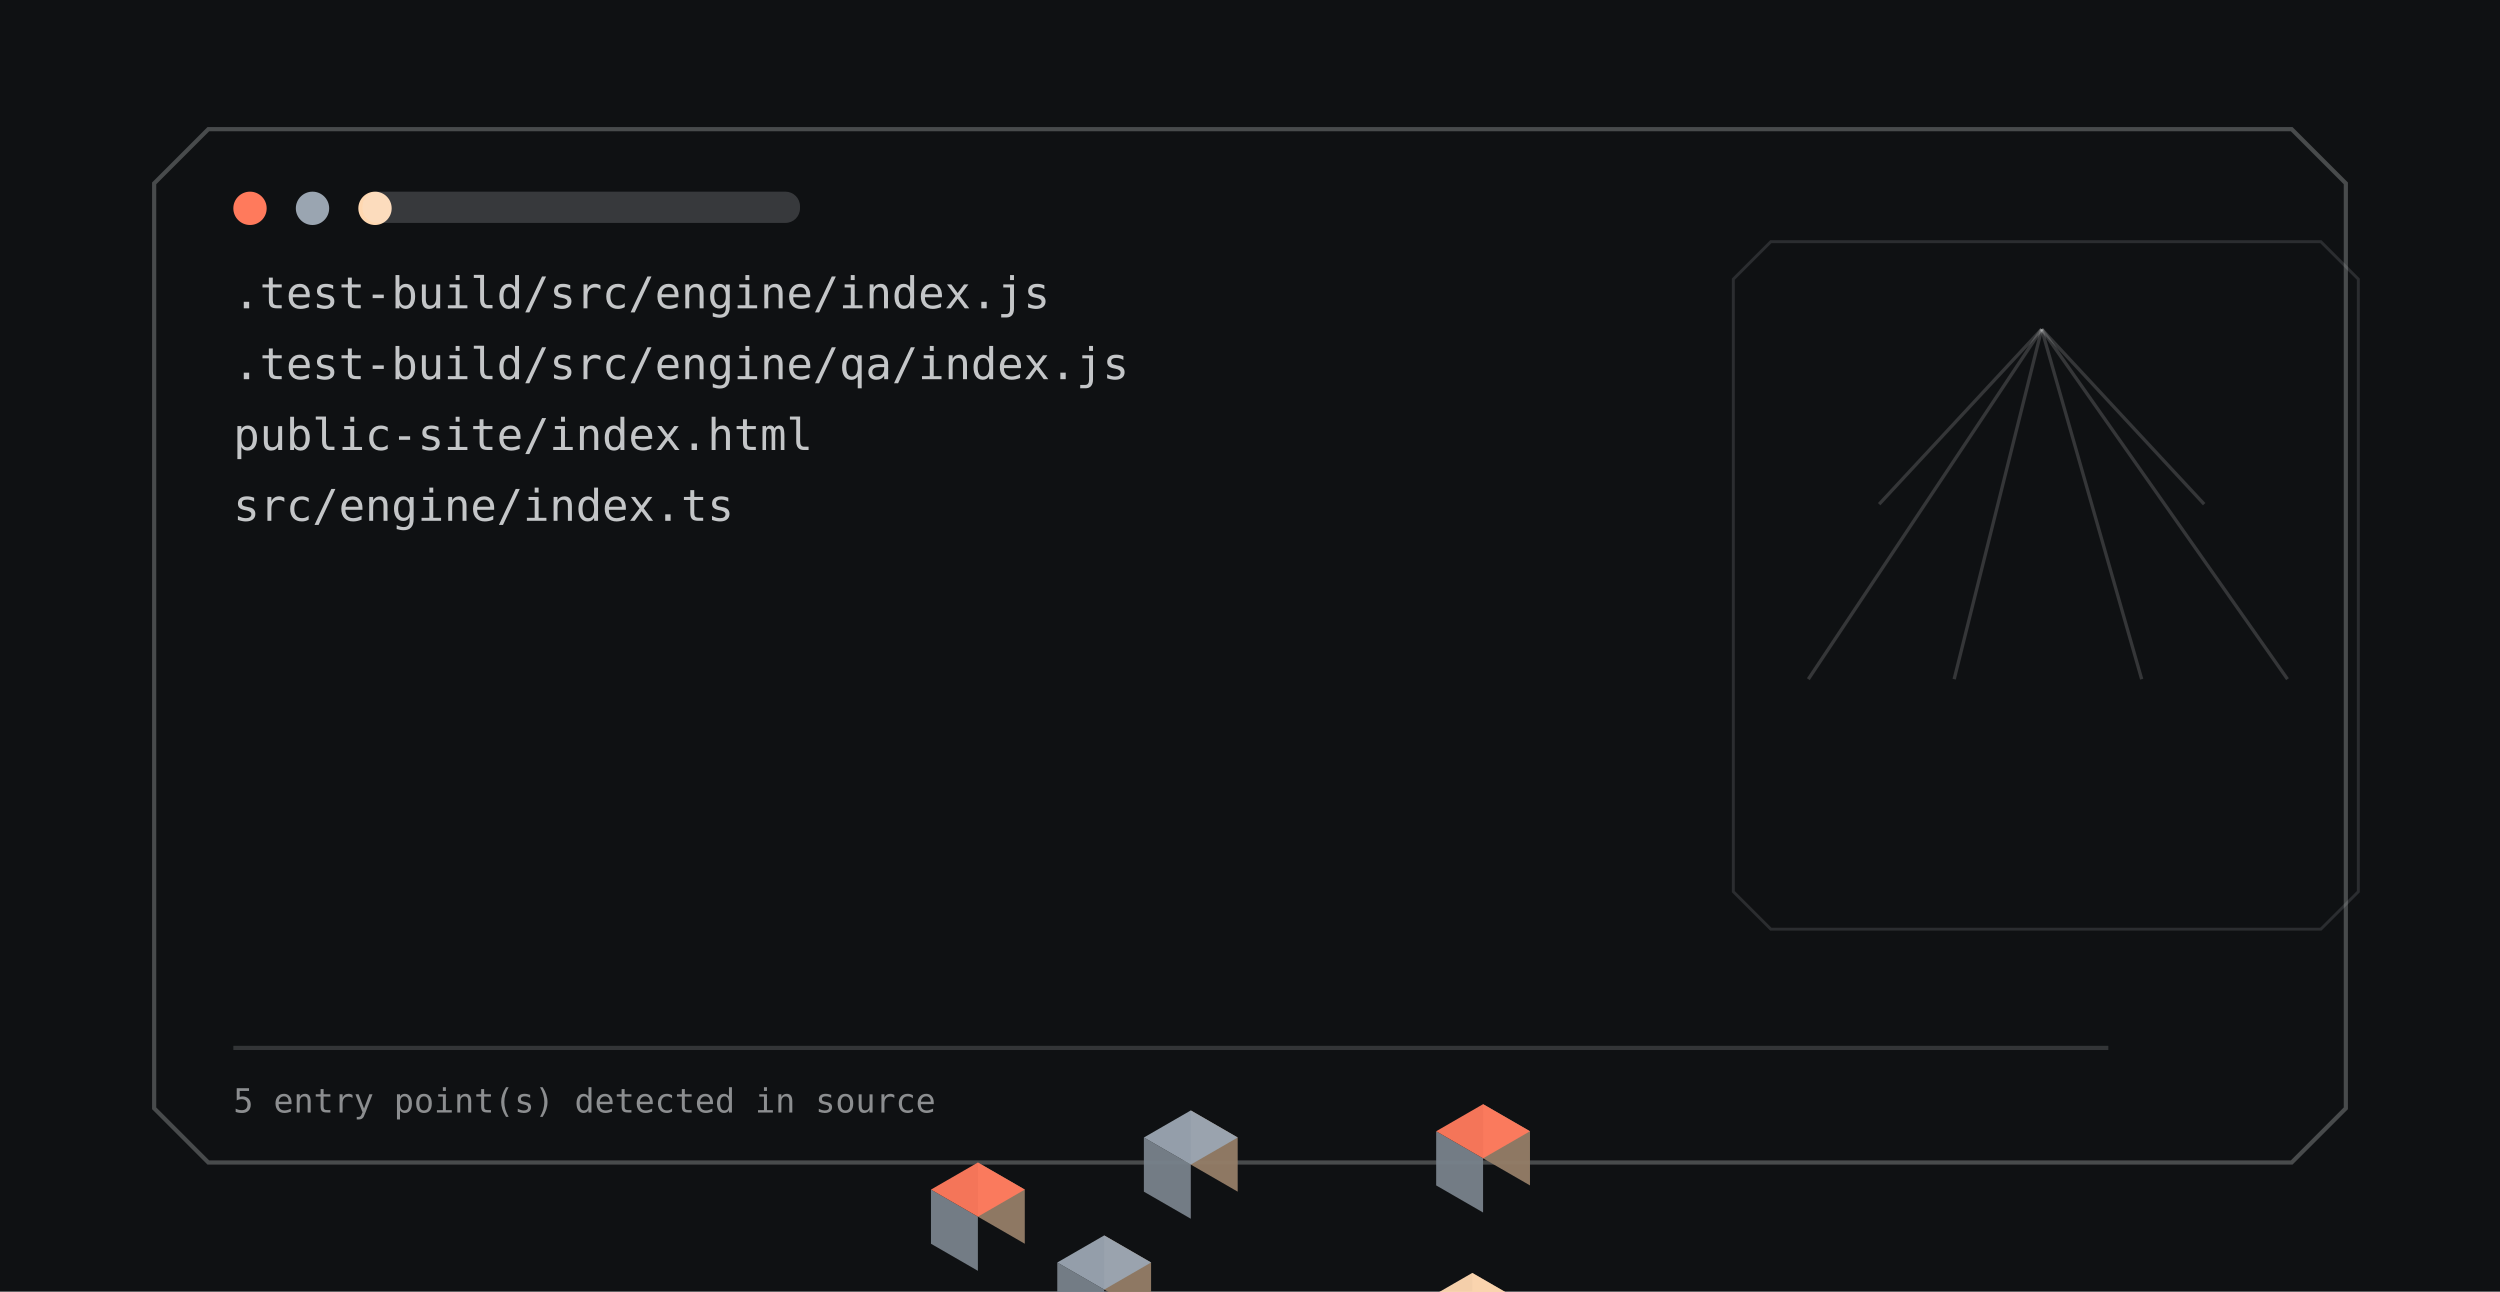
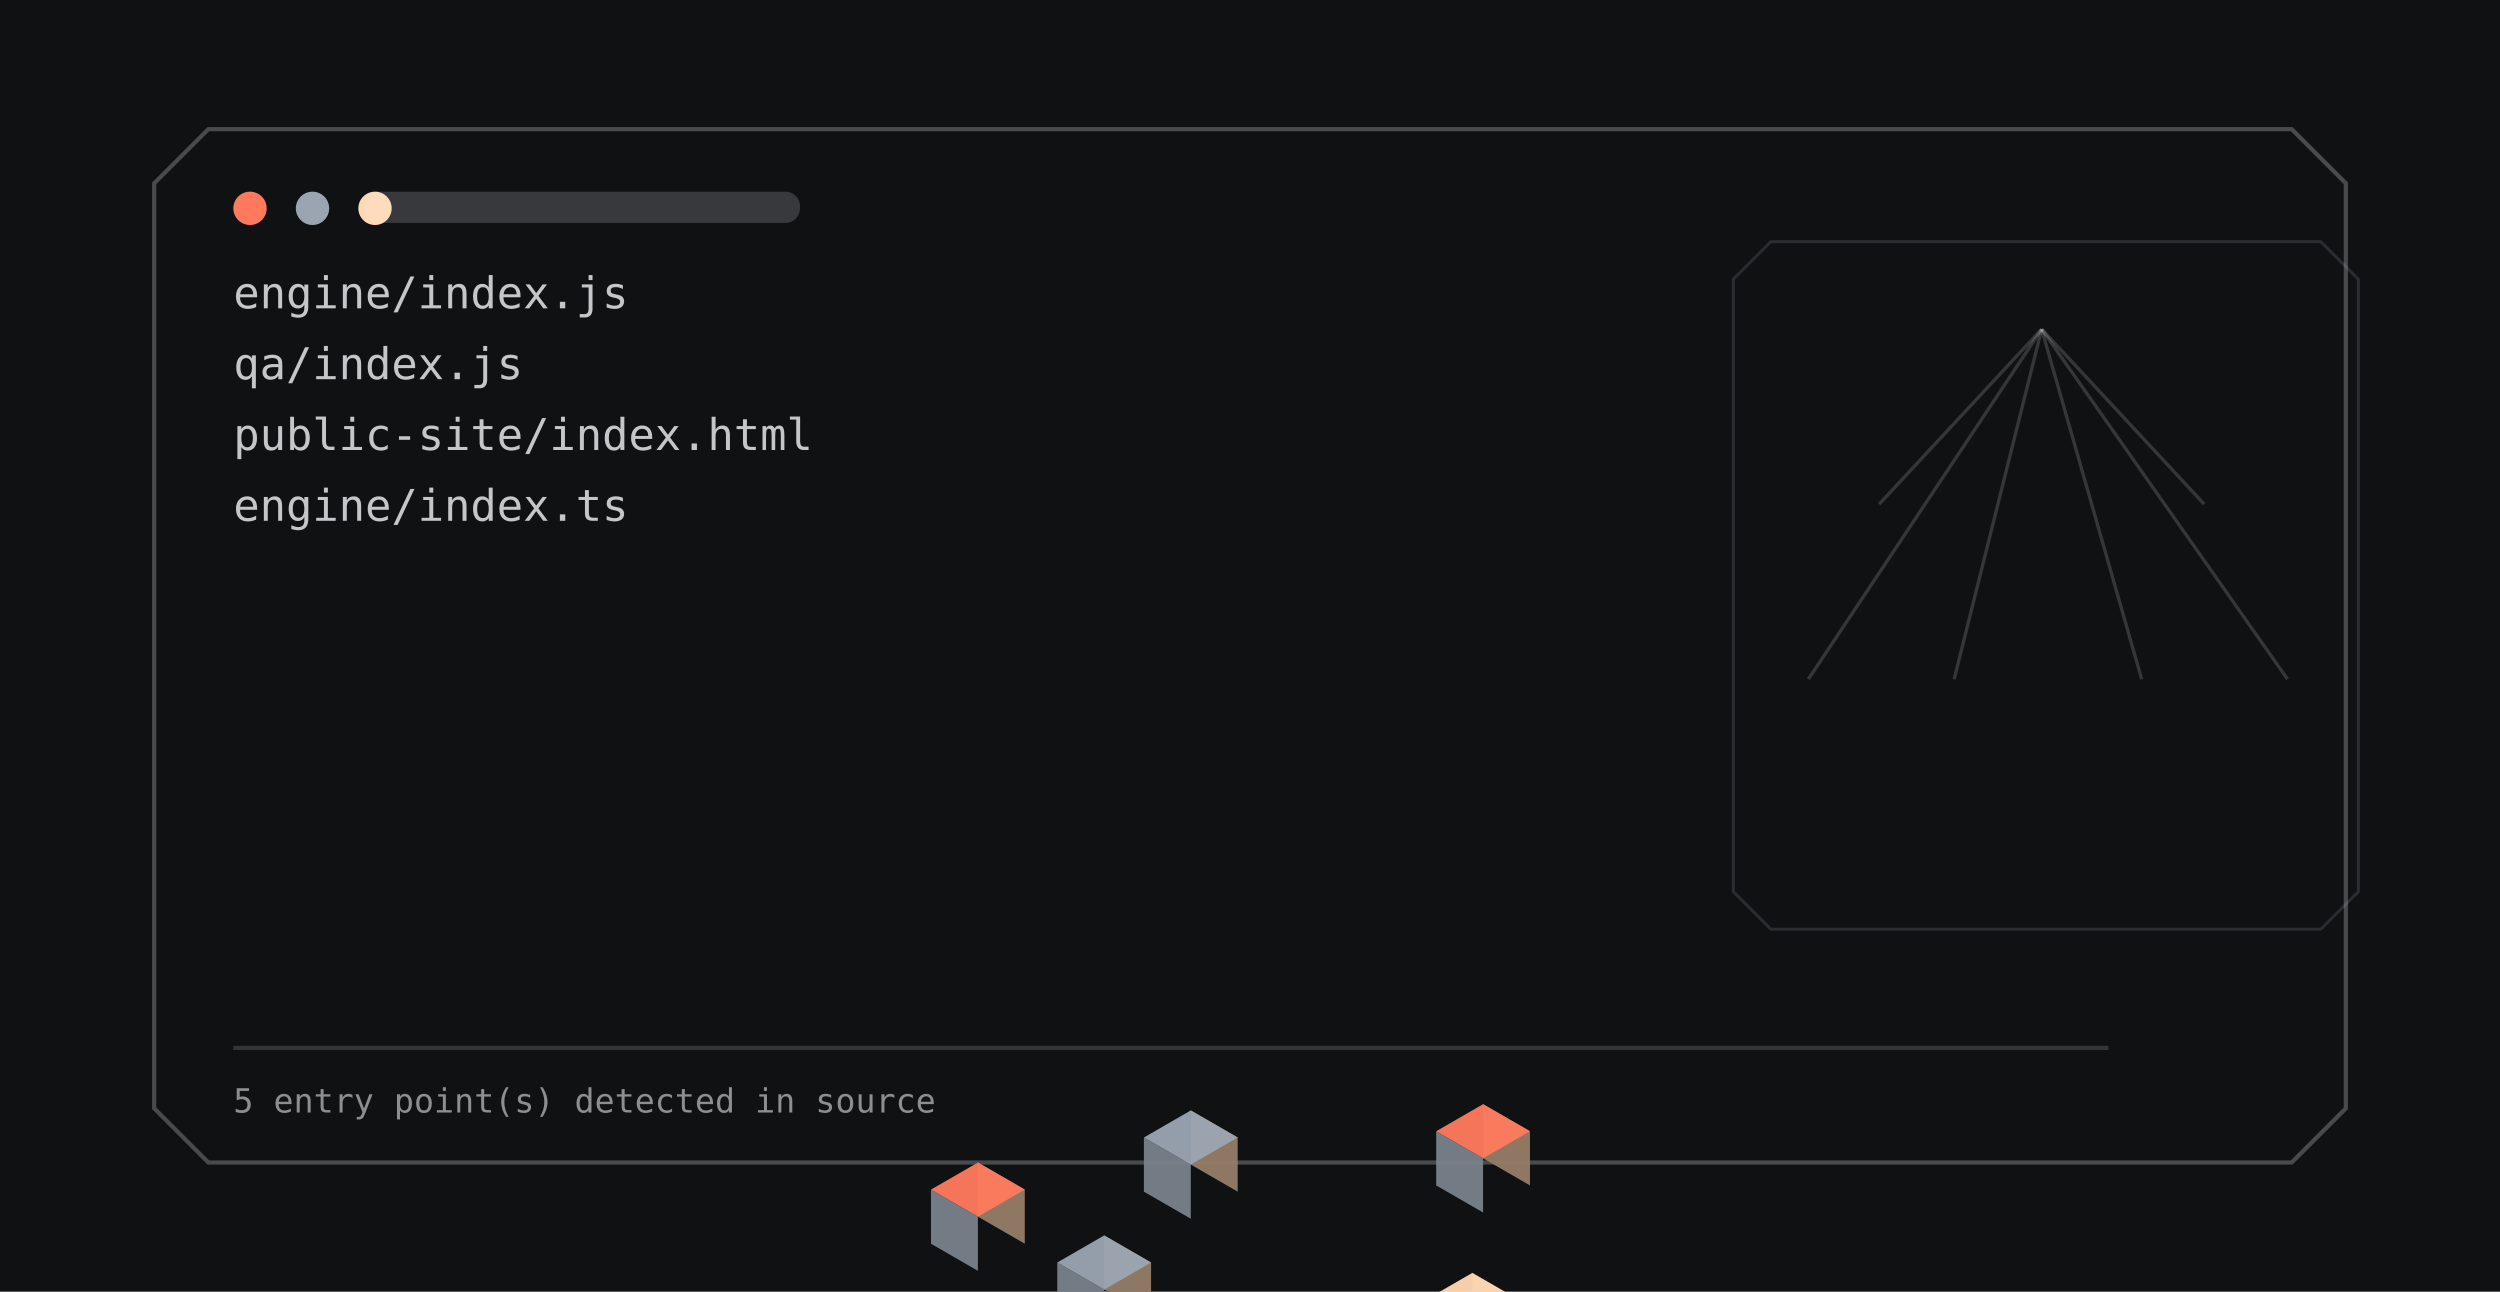
<svg xmlns="http://www.w3.org/2000/svg" viewBox="0 0 1200 620" width="1200" height="620" role="img" aria-label="uxvisualengine command surface">
  <rect width="1200" height="620" fill="#0f1113" />
  <defs>
    <linearGradient id="gt" x1="0" y1="0" x2="1" y2="1">
      <stop offset="0%" stop-color="#ff7a5c" />
      <stop offset="100%" stop-color="#9aa5b1" />
    </linearGradient>
  </defs>
  <path d="M100.00,62.00 H1100.00 L1126.00,88.00 V532.00 L1100.00,558.00 H100.00 L74.00,532.00 V88.00 Z" fill="none" stroke="rgba(241,243,245,0.300)" stroke-width="2.00" opacity="0.85" />
  <circle cx="120.00" cy="100.00" r="8.00" fill="#ff7a5c" opacity="1.00" />
  <circle cx="150.00" cy="100.00" r="8.00" fill="#9aa5b1" opacity="1.00" />
  <circle cx="180.00" cy="100.00" r="8.00" fill="#ffd8b1" opacity="1.00" />
  <rect x="174.00" y="92.00" width="210.00" height="15.00" rx="7.00" fill="rgba(241,243,245,0.180)" opacity="1.00" />
-   <text x="112" y="148" font-family="ui-monospace,SFMono-Regular,Menlo,monospace" font-size="21" fill="rgba(241,243,245,0.800)">.test-build/src/engine/index.js</text>
-   <text x="112" y="182" font-family="ui-monospace,SFMono-Regular,Menlo,monospace" font-size="21" fill="rgba(241,243,245,0.800)">.test-build/src/engine/qa/index.js</text>
+   <text x="112" y="148" font-family="ui-monospace,SFMono-Regular,Menlo,monospace" font-size="21" fill="rgba(241,243,245,0.800)">engine/index.js</text>
+   <text x="112" y="182" font-family="ui-monospace,SFMono-Regular,Menlo,monospace" font-size="21" fill="rgba(241,243,245,0.800)">qa/index.js</text>
  <text x="112" y="216" font-family="ui-monospace,SFMono-Regular,Menlo,monospace" font-size="21" fill="rgba(241,243,245,0.800)">public-site/index.html</text>
-   <text x="112" y="250" font-family="ui-monospace,SFMono-Regular,Menlo,monospace" font-size="21" fill="rgba(241,243,245,0.800)">src/engine/index.ts</text>
+   <text x="112" y="250" font-family="ui-monospace,SFMono-Regular,Menlo,monospace" font-size="21" fill="rgba(241,243,245,0.800)">engine/index.ts</text>
  <path d="M850.00,116.00 H1114.00 L1132.00,134.00 V428.00 L1114.00,446.00 H850.00 L832.00,428.00 V134.00 Z" fill="none" stroke="rgba(241,243,245,0.180)" stroke-width="1.40" opacity="0.70" />
  <line x1="980.00" y1="158.00" x2="902.00" y2="242.00" stroke="rgba(241,243,245,0.300)" stroke-width="1.60" opacity="0.55" />
  <line x1="980.00" y1="158.00" x2="1058.00" y2="242.00" stroke="rgba(241,243,245,0.300)" stroke-width="1.60" opacity="0.55" />
  <line x1="980.00" y1="158.00" x2="868.00" y2="326.00" stroke="rgba(241,243,245,0.300)" stroke-width="1.60" opacity="0.55" />
  <line x1="980.00" y1="158.00" x2="938.00" y2="326.00" stroke="rgba(241,243,245,0.300)" stroke-width="1.60" opacity="0.55" />
  <line x1="980.00" y1="158.00" x2="1028.00" y2="326.00" stroke="rgba(241,243,245,0.300)" stroke-width="1.60" opacity="0.55" />
  <line x1="980.00" y1="158.00" x2="1098.00" y2="326.00" stroke="rgba(241,243,245,0.300)" stroke-width="1.60" opacity="0.55" />
  <polygon points="711.87,556.00 734.39,569.00 734.39,543.00 711.87,530.00" fill="#947d67" opacity="0.95" />
  <polygon points="689.36,569.00 711.87,582.00 711.87,556.00 689.36,543.00" fill="#78818a" opacity="0.95" />
  <polygon points="711.87,530.00 734.39,543.00 711.87,556.00 689.36,543.00" fill="#ff7a5c" opacity="0.95" />
  <polygon points="571.58,559.00 594.09,572.00 594.09,546.00 571.58,533.00" fill="#947d67" opacity="0.95" />
  <polygon points="549.06,572.00 571.58,585.00 571.58,559.00 549.06,546.00" fill="#78818a" opacity="0.95" />
  <polygon points="571.58,533.00 594.09,546.00 571.58,559.00 549.06,546.00" fill="#9aa5b1" opacity="0.95" />
  <polygon points="706.68,637.00 729.19,650.00 729.19,624.00 706.68,611.00" fill="#947d67" opacity="0.95" />
  <polygon points="684.16,650.00 706.68,663.00 706.68,637.00 684.16,624.00" fill="#78818a" opacity="0.95" />
  <polygon points="706.68,611.00 729.19,624.00 706.68,637.00 684.16,624.00" fill="#ffd8b1" opacity="0.95" />
  <polygon points="469.39,584.00 491.90,597.00 491.90,571.00 469.39,558.00" fill="#947d67" opacity="0.95" />
  <polygon points="446.87,597.00 469.39,610.00 469.39,584.00 446.87,571.00" fill="#78818a" opacity="0.95" />
  <polygon points="469.39,558.00 491.90,571.00 469.39,584.00 446.87,571.00" fill="#ff7a5c" opacity="0.95" />
  <polygon points="530.01,619.00 552.52,632.00 552.52,606.00 530.01,593.00" fill="#947d67" opacity="0.95" />
  <polygon points="507.49,632.00 530.01,645.00 530.01,619.00 507.49,606.00" fill="#78818a" opacity="0.95" />
  <polygon points="530.01,593.00 552.52,606.00 530.01,619.00 507.49,606.00" fill="#9aa5b1" opacity="0.95" />
  <polygon points="607.95,664.00 630.47,677.00 630.47,651.00 607.95,638.00" fill="#947d67" opacity="0.95" />
  <polygon points="585.43,677.00 607.95,690.00 607.95,664.00 585.43,651.00" fill="#78818a" opacity="0.95" />
  <polygon points="607.95,638.00 630.47,651.00 607.95,664.00 585.43,651.00" fill="#ffd8b1" opacity="0.95" />
  <polygon points="668.57,699.00 691.09,712.00 691.09,686.00 668.57,673.00" fill="#947d67" opacity="0.95" />
  <polygon points="646.05,712.00 668.57,725.00 668.57,699.00 646.05,686.00" fill="#78818a" opacity="0.95" />
  <polygon points="668.57,673.00 691.09,686.00 668.57,699.00 646.05,686.00" fill="#ff7a5c" opacity="0.95" />
  <rect x="112.00" y="502.00" width="900.00" height="2.00" rx="0.00" fill="rgba(241,243,245,0.160)" opacity="1.00" />
  <text x="112" y="534" font-family="ui-monospace,Menlo,monospace" font-size="16" fill="rgba(241,243,245,0.550)">5 entry point(s) detected in source</text>
</svg>
